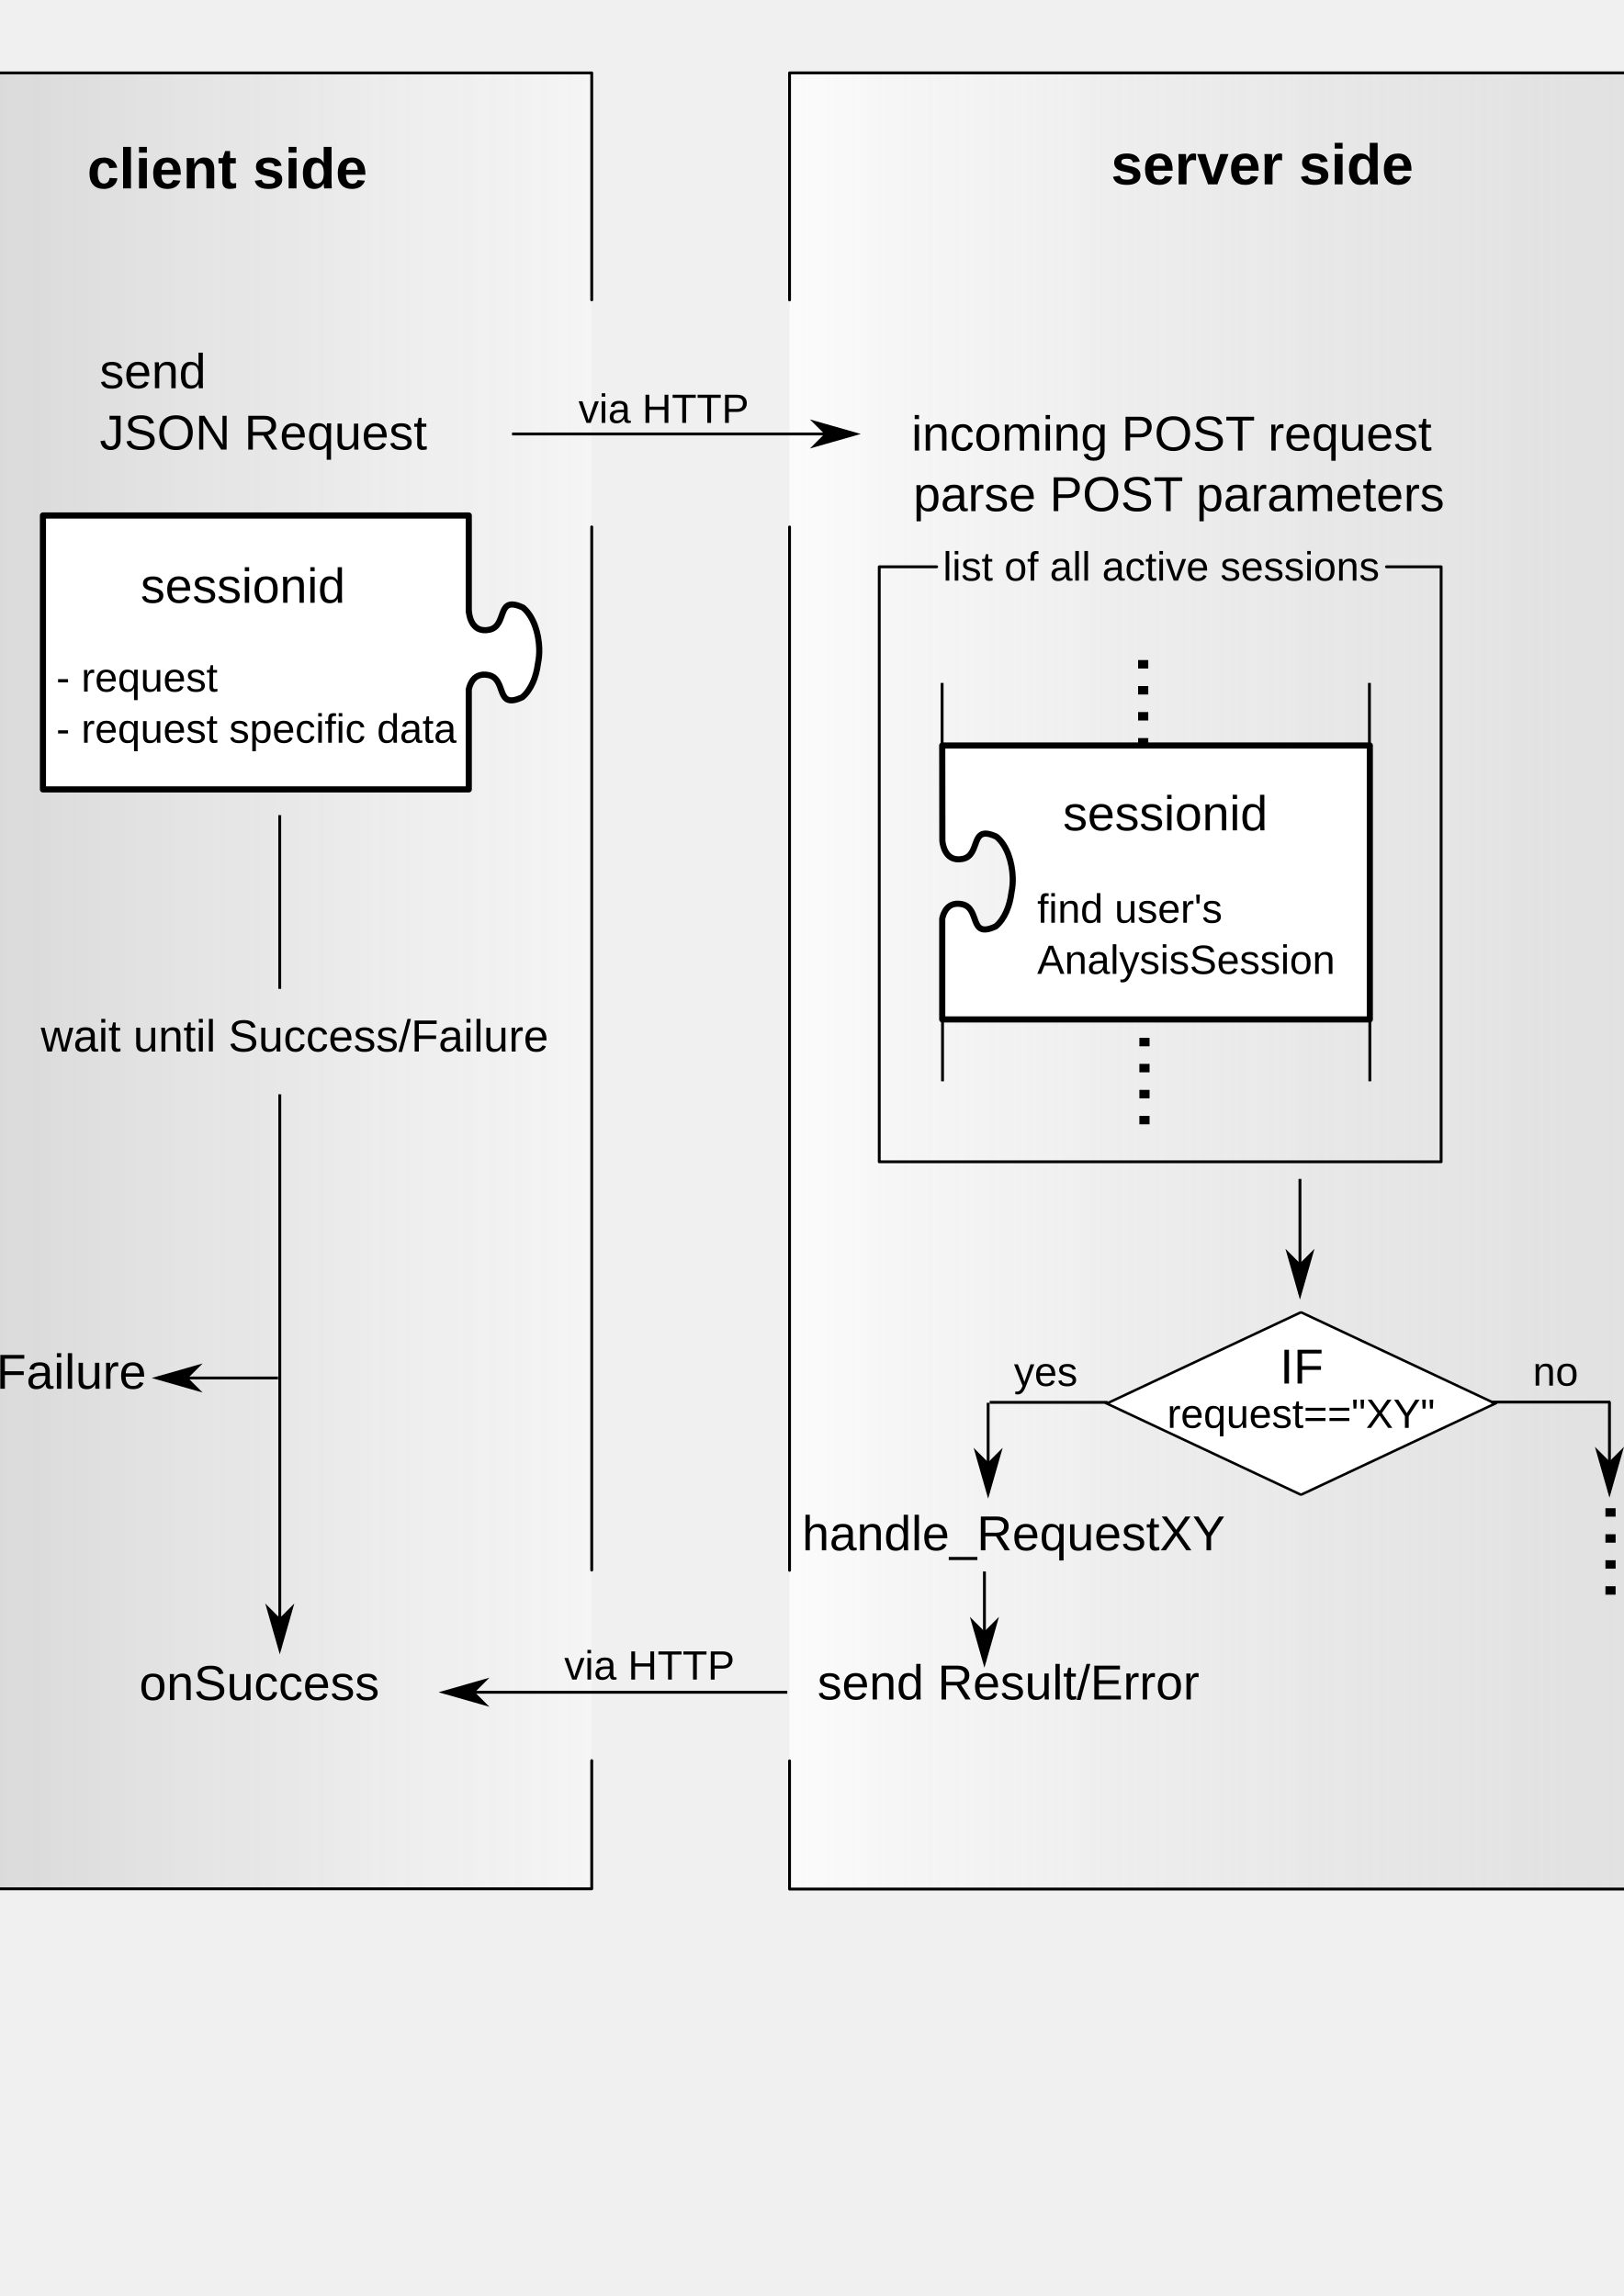
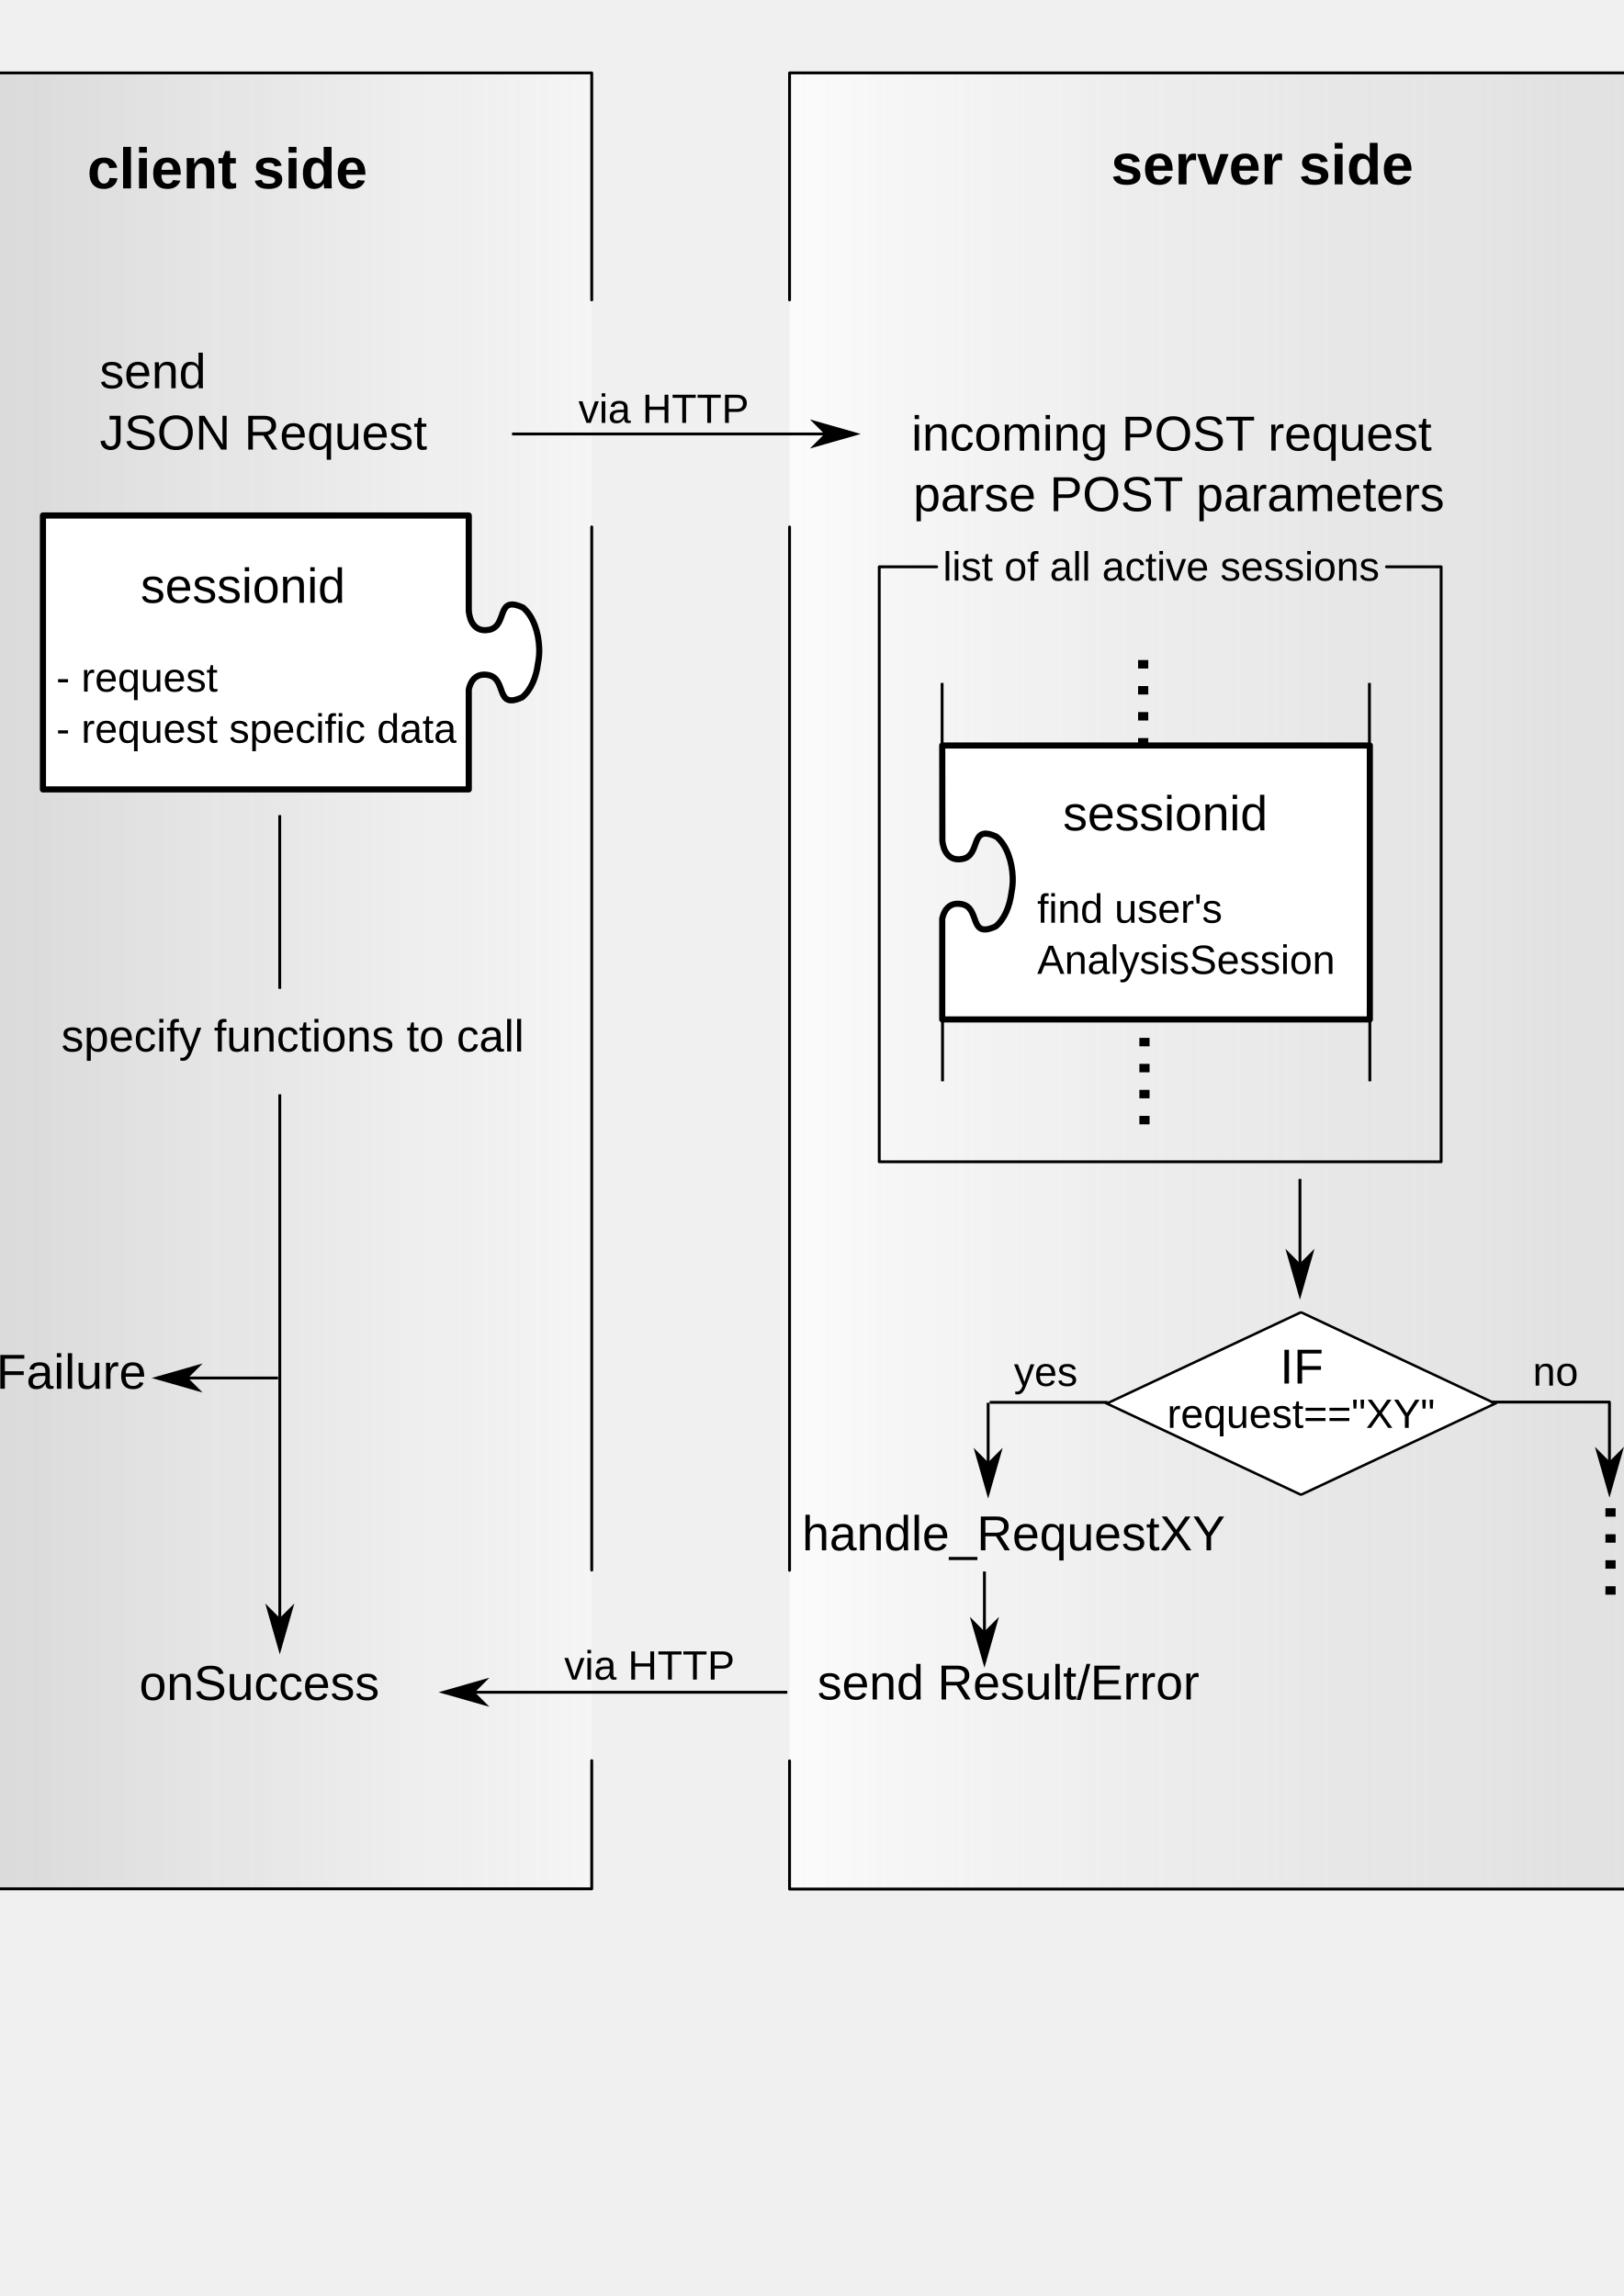
<svg xmlns="http://www.w3.org/2000/svg" xmlns:xlink="http://www.w3.org/1999/xlink" width="210mm" height="297mm" id="svg2" version="1.1">
  <defs id="defs4">
    <linearGradient id="linearGradient3892">
      <stop style="stop-color:#e6e6e6;stop-opacity:1;" offset="0" id="stop3894" />
      <stop style="stop-color:#e6e6e6;stop-opacity:0;" offset="1" id="stop3896" />
    </linearGradient>
    <marker orient="auto" refY="0.0" refX="0.0" id="Arrow1Lend" style="overflow:visible;">
      <path id="path3917" d="M 0.0,0.0 L 5.0,-5.0 L -12.5,0.0 L 5.0,5.0 L 0.0,0.0 z " style="fill-rule:evenodd;stroke:#000000;stroke-width:1.0pt;marker-start:none;" transform="scale(0.8) rotate(180) translate(12.5,0)" />
    </marker>
    <radialGradient gradientTransform="scale(0.867801,1.152339)" fy="0.079" fx="0.239" r="1.278" cy="0.079" cx="0.239" id="radialGradient1096" xlink:href="#linearGradient1085" />
    <radialGradient gradientTransform="scale(0.751916,1.329935)" fy="0.962" fx="-0.419" r="4.103" cy="0.962" cx="-0.419" id="radialGradient1095" xlink:href="#linearGradient1085" />
    <radialGradient gradientTransform="scale(0.751916,1.329935)" fy="-1.781" fx="-0.424" r="4.103" cy="-1.781" cx="-0.424" id="radialGradient1094" xlink:href="#linearGradient1085" />
    <radialGradient fy="-0.639" fx="-2.876" r="4.103" cy="-0.639" cx="-2.876" id="radialGradient1093" xlink:href="#linearGradient1085" />
    <radialGradient fy="-0.63" fx="0.777" r="4.103" cy="-0.63" cx="0.777" id="radialGradient1092" xlink:href="#linearGradient1085" />
    <radialGradient gradientTransform="scale(0.751916,1.329935)" fy="0.256" fx="-0.422" r="4.103" cy="0.256" cx="-0.422" id="radialGradient1091" xlink:href="#linearGradient1085" />
    <radialGradient gradientTransform="scale(0.751916,1.329935)" fy="-2.491" fx="-0.424" r="4.103" cy="-2.491" cx="-0.424" id="radialGradient1090" xlink:href="#linearGradient1085" />
    <radialGradient fy="-0.635" fx="-1.937" r="4.103" cy="-0.635" cx="-1.937" id="radialGradient1089" xlink:href="#linearGradient1085" />
    <radialGradient fy="158.053" fx="191.883" r="342.236" cy="158.053" cx="191.883" id="radialGradient1088" xlink:href="#linearGradient1085" gradientTransform="matrix(0.9999642,0,0,1.000036,-1.095446,-4.381785)" gradientUnits="userSpaceOnUse" />
    <linearGradient id="linearGradient1085">
      <stop id="stop1086" offset="0" style="stop-color:#7f0000;stop-opacity:1;" />
      <stop id="stop1087" offset="1" style="stop-color:#ff0000;stop-opacity:1;" />
    </linearGradient>
    <radialGradient gradientTransform="scale(0.913126,1.095139)" fy="169.351" fx="327.523" r="323.733" cy="169.351" cx="327.523" id="radialGradient1096-7" xlink:href="#linearGradient1085-4" gradientUnits="userSpaceOnUse" />
    <radialGradient gradientTransform="scale(0.751916,1.329935)" fy="1.82" fx="0.55" r="2.61" cy="1.82" cx="0.55" id="radialGradient1095-1" xlink:href="#linearGradient1085-4" />
    <radialGradient gradientTransform="scale(0.751916,1.329935)" fy="-0.924" fx="0.545" r="2.61" cy="-0.924" cx="0.545" id="radialGradient1094-5" xlink:href="#linearGradient1085-4" />
    <radialGradient fy="0.219" fx="-1.907" r="2.61" cy="0.219" cx="-1.907" id="radialGradient1093-5" xlink:href="#linearGradient1085-4" />
    <radialGradient fy="0.228" fx="1.746" r="2.61" cy="0.228" cx="1.746" id="radialGradient1092-4" xlink:href="#linearGradient1085-4" />
    <radialGradient gradientTransform="scale(0.751916,1.329935)" fy="1.114" fx="0.547" r="2.61" cy="1.114" cx="0.547" id="radialGradient1091-2" xlink:href="#linearGradient1085-4" />
    <radialGradient gradientTransform="scale(0.751916,1.329935)" fy="-1.633" fx="0.545" r="2.61" cy="-1.633" cx="0.545" id="radialGradient1090-8" xlink:href="#linearGradient1085-4" />
    <radialGradient fy="0.223" fx="-0.968" r="2.61" cy="0.223" cx="-0.968" id="radialGradient1089-8" xlink:href="#linearGradient1085-4" />
    <radialGradient fy="0.218" fx="2.685" r="2.61" cy="0.218" cx="2.685" id="radialGradient1088-4" xlink:href="#linearGradient1085-4" />
    <linearGradient id="linearGradient1085-4">
      <stop id="stop1086-0" offset="0" style="stop-color:#d6d6d6;stop-opacity:1;" />
      <stop style="stop-color:#ffffff;stop-opacity:0.725;" offset="0.5" id="stop3900" />
      <stop id="stop1087-9" offset="1" style="stop-color:#cfcfcf;stop-opacity:0.455;" />
    </linearGradient>
    <marker orient="auto" refY="0" refX="0" id="Arrow1Lend-1" style="overflow:visible">
      <path id="path3917-3" d="M 0,0 5,-5 -12.5,0 5,5 0,0 z" style="fill-rule:evenodd;stroke:#000000;stroke-width:1pt;marker-start:none" transform="matrix(-0.8,0,0,-0.8,-10,0)" />
    </marker>
    <marker orient="auto" refY="0" refX="0" id="Arrow1Lend-7" style="overflow:visible">
      <path id="path3917-7" d="M 0,0 5,-5 -12.5,0 5,5 0,0 z" style="fill-rule:evenodd;stroke:#000000;stroke-width:1pt;marker-start:none" transform="matrix(-0.8,0,0,-0.8,-10,0)" />
    </marker>
    <marker orient="auto" refY="0" refX="0" id="Arrow1Lend-8" style="overflow:visible">
      <path id="path3917-6" d="M 0,0 5,-5 -12.5,0 5,5 0,0 z" style="fill-rule:evenodd;stroke:#000000;stroke-width:1pt;marker-start:none" transform="matrix(-0.8,0,0,-0.8,-10,0)" />
    </marker>
    <marker orient="auto" refY="0" refX="0" id="marker7642" style="overflow:visible">
      <path id="path7644" d="M 0,0 5,-5 -12.5,0 5,5 0,0 z" style="fill-rule:evenodd;stroke:#000000;stroke-width:1pt;marker-start:none" transform="matrix(-0.8,0,0,-0.8,-10,0)" />
    </marker>
    <marker orient="auto" refY="0" refX="0" id="Arrow1Lend-4" style="overflow:visible">
      <path id="path3917-4" d="M 0,0 5,-5 -12.5,0 5,5 0,0 z" style="fill-rule:evenodd;stroke:#000000;stroke-width:1pt;marker-start:none" transform="matrix(-0.8,0,0,-0.8,-10,0)" />
    </marker>
    <marker orient="auto" refY="0" refX="0" id="Arrow1Lend-6" style="overflow:visible">
      <path id="path3917-1" d="M 0,0 5,-5 -12.5,0 5,5 0,0 z" style="fill-rule:evenodd;stroke:#000000;stroke-width:1pt;marker-start:none" transform="matrix(-0.8,0,0,-0.8,-10,0)" />
    </marker>
    <marker orient="auto" refY="0" refX="0" id="Arrow1Lend-9" style="overflow:visible">
      <path id="path3917-63" d="M 0,0 5,-5 -12.5,0 5,5 0,0 z" style="fill-rule:evenodd;stroke:#000000;stroke-width:1pt;marker-start:none" transform="matrix(-0.8,0,0,-0.8,-10,0)" />
    </marker>
    <marker orient="auto" refY="0" refX="0" id="Arrow1Lend-40" style="overflow:visible">
      <path id="path3917-9" d="M 0,0 5,-5 -12.5,0 5,5 0,0 z" style="fill-rule:evenodd;stroke:#000000;stroke-width:1pt;marker-start:none" transform="matrix(-0.8,0,0,-0.8,-10,0)" />
    </marker>
    <linearGradient xlink:href="#linearGradient1085-4" id="linearGradient3898" x1="-38.56" y1="479.608" x2="809.922" y2="479.608" gradientUnits="userSpaceOnUse" />
  </defs>
  <g id="layer1">
    <path d="m 289.254,257.599 0,37.652 0,73.321 0,55.487 0,55.487 0,55.487 0,55.487 0,55.487 0,55.487 0,66.135 m 0,-621.002 0,-55.487 0,-55.487 -327.002,0 0,887.786 327.002,0 0,-55.487 0,-7.188 m 96.692,-93.036 0,-66.141 0,-55.495 0,-55.495 0,-55.495 0,-55.495 0,-55.495 0,-55.495 0,-73.332 0,-37.658 m 0,-110.99 0,-55.495 0,-55.495 423.163,0 0,887.921 -423.163,0 0,-55.495 0,-7.193" style="fill:url(#linearGradient3898);stroke:#000000;stroke-width:1.4;stroke-linecap:round;stroke-linejoin:round;stroke-miterlimit:4;stroke-opacity:1;stroke-dasharray:none;stroke-dashoffset:0;fill-opacity:1" id="rect7844-2" />
    <text xml:space="preserve" style="font-size:28px;font-style:normal;font-variant:normal;font-weight:bold;font-stretch:normal;text-align:start;line-height:125%;writing-mode:lr-tb;text-anchor:start;fill:#000000;fill-opacity:1;stroke:none;font-family:Arial;-inkscape-font-specification:Arial Bold" x="543.054" y="90.118" id="text2818">
      <tspan id="tspan2820" x="543.054" y="90.118">server side</tspan>
    </text>
    <text xml:space="preserve" style="font-size:28px;font-style:normal;font-variant:normal;font-weight:bold;font-stretch:normal;text-align:start;line-height:125%;writing-mode:lr-tb;text-anchor:start;fill:#000000;fill-opacity:1;stroke:none;font-family:Arial;-inkscape-font-specification:Arial Bold" x="42.648" y="92.099" id="text2822">
      <tspan id="tspan2824" x="42.648" y="92.099">client side</tspan>
    </text>
    <text xml:space="preserve" style="font-size:24px;font-style:normal;font-variant:normal;font-weight:normal;font-stretch:normal;text-align:start;line-height:125%;writing-mode:lr-tb;text-anchor:start;fill:#000000;fill-opacity:1;stroke:none;font-family:Arial;-inkscape-font-specification:Arial" x="48.72" y="189.796" id="text2828">
      <tspan x="48.72" y="189.796" id="tspan2836">send </tspan>
      <tspan x="48.72" y="219.796" id="tspan2840">JSON Request</tspan>
    </text>
    <path style="font-size:24px;font-style:normal;font-variant:normal;font-weight:normal;font-stretch:normal;text-align:start;line-height:125%;writing-mode:lr-tb;text-anchor:start;fill:#ffffff;stroke:#000000;stroke-width:3;stroke-linejoin:round;stroke-miterlimit:4;stroke-dasharray:none;font-family:Arial;-inkscape-font-specification:Arial" d="m 20.987,252.024 2.3e-5,133.917 208.162,0 0,-48.872 c 0.664,-3.041 2.778,-8.356 9.544,-7.046 9.342,1.809 3.111,17.193 16.605,10.861 4.407,-3.674 6.833,-10.058 7.644,-16.336 0.013,-0.098 0.033,-0.186 0.045,-0.284 0.463,-2.208 0.697,-4.734 0.598,-7.42 -0.268,-7.276 -2.706,-15.437 -7.928,-19.791 -13.493,-6.333 -7.263,9.051 -16.605,10.861 -9.174,1.777 -9.822,-8.555 -9.843,-8.931 -7e-5,-0.007 0,-0.299 0,-0.299 0,0 -0.053,0.358 -0.06,0.449 l 0,-47.107 -133.707,0 -74.455,0 z" id="path1125" />
    <path style="font-size:24px;font-style:normal;font-variant:normal;font-weight:normal;font-stretch:normal;text-align:start;line-height:125%;writing-mode:lr-tb;text-anchor:start;fill:#ffffff;stroke:#000000;stroke-width:3;stroke-linejoin:round;stroke-miterlimit:4;stroke-dasharray:none;font-family:Arial;-inkscape-font-specification:Arial" d="m 460.584,364.479 c 0,0 0.06,46.404 0.06,46.404 0,0 0.517,10.86 9.858,9.05 9.342,-1.809 3.111,-17.193 16.605,-10.861 5.222,4.354 7.661,12.515 7.928,19.791 0.099,2.686 -0.136,5.212 -0.598,7.42 -0.012,0.098 -0.032,0.201 -0.045,0.299 -0.811,6.278 -3.237,12.646 -7.644,16.321 -13.493,6.333 -7.263,-9.051 -16.605,-10.861 -6.808,-1.319 -8.909,4.075 -9.559,7.106 l 0,49.246 209.018,0 0,-133.916 -209.018,0 -4e-5,0 z" id="path1139" />
    <text xml:space="preserve" style="font-size:40px;font-style:normal;font-weight:normal;fill:#000000;fill-opacity:1;stroke:none;font-family:Bitstream Vera Sans;stroke-width:1.4;stroke-miterlimit:4;stroke-dasharray:none" x="488.569" y="201.2" id="text3834">
      <tspan id="tspan3836" x="488.569" y="201.2" />
    </text>
    <text xml:space="preserve" style="font-size:24px;font-style:normal;font-variant:normal;font-weight:normal;font-stretch:normal;text-align:start;line-height:125%;writing-mode:lr-tb;text-anchor:start;fill:#000000;fill-opacity:1;stroke:none;font-family:Arial;-inkscape-font-specification:Arial" x="446.408" y="249.88" id="text2828-1">
      <tspan x="446.408" y="249.88" id="tspan2836-5">parse POST parameters</tspan>
      <tspan x="446.408" y="279.88" id="tspan3866" />
      <tspan x="446.408" y="309.88" id="tspan2840-2" />
    </text>
    <text xml:space="preserve" style="font-size:24px;font-style:normal;font-variant:normal;font-weight:normal;font-stretch:normal;text-align:start;line-height:125%;writing-mode:lr-tb;text-anchor:start;fill:#000000;fill-opacity:1;stroke:none;font-family:Arial;-inkscape-font-specification:Arial" x="445.517" y="220.269" id="text3868">
      <tspan id="tspan3870" x="445.517" y="220.269">incoming POST request</tspan>
    </text>
    <flowRoot xml:space="preserve" id="flowRoot3884" style="font-size:40px;font-style:normal;font-weight:normal;fill:#000000;fill-opacity:1;stroke:none;font-family:Bitstream Vera Sans;stroke-width:1.4;stroke-miterlimit:4;stroke-dasharray:none">
      <flowRegion id="flowRegion3886">
        <rect id="rect3888" width="94.208" height="49.295" x="548.819" y="324.986" style="stroke-width:1.4;stroke-miterlimit:4;stroke-dasharray:none" />
      </flowRegion>
      <flowPara id="flowPara3890" />
    </flowRoot>
    <path style="fill:none;stroke:#000000;stroke-width:1.4;stroke-linecap:butt;stroke-linejoin:miter;stroke-miterlimit:4;stroke-opacity:1;stroke-dasharray:none;stroke-dashoffset:0" d="m 460.731,528.662 0,-30.672" id="path4432" />
    <path style="fill:none;stroke:#000000;stroke-width:1.4;stroke-linecap:butt;stroke-linejoin:miter;stroke-miterlimit:4;stroke-opacity:1;stroke-dasharray:none;stroke-dashoffset:0" d="m 669.604,528.662 0,-30.672" id="path4432-2" />
    <path style="fill:none;stroke:#000000;stroke-width:1.4;stroke-linecap:butt;stroke-linejoin:miter;stroke-miterlimit:4;stroke-opacity:1;stroke-dasharray:none;stroke-dashoffset:0" d="m 460.528,364.556 0,-30.672" id="path4432-21" />
    <path style="fill:none;stroke:#000000;stroke-width:1.4;stroke-linecap:butt;stroke-linejoin:miter;stroke-miterlimit:4;stroke-opacity:1;stroke-dasharray:none;stroke-dashoffset:0" d="m 669.402,364.556 0,-30.672" id="path4432-2-6" />
    <text xml:space="preserve" style="font-size:40px;font-style:normal;font-weight:normal;fill:#000000;fill-opacity:1;stroke:none;font-family:Bitstream Vera Sans" x="503.131" y="-556.956" id="text4514" transform="matrix(0,1,-1,0,0,0)">
      <tspan id="tspan4516" x="503.131" y="-556.956">....</tspan>
    </text>
    <text xml:space="preserve" style="font-size:40px;font-style:normal;font-weight:normal;fill:#000000;fill-opacity:1;stroke:none;font-family:Bitstream Vera Sans" x="318.422" y="-556.328" id="text4514-8" transform="matrix(0,1,-1,0,0,0)">
      <tspan id="tspan4516-5" x="318.422" y="-556.328">....</tspan>
    </text>
    <text xml:space="preserve" style="font-size:20px;font-style:normal;font-variant:normal;font-weight:normal;font-stretch:normal;text-align:start;line-height:125%;writing-mode:lr-tb;text-anchor:start;fill:#000000;fill-opacity:1;stroke:none;font-family:Arial;-inkscape-font-specification:Arial" x="460.916" y="283.873" id="text4545">
      <tspan id="tspan4547" x="460.916" y="283.873">list of all active sessions</tspan>
    </text>
    <path style="fill:none;stroke:#000000;stroke-width:1.4;stroke-linecap:butt;stroke-linejoin:miter;stroke-miterlimit:4;stroke-opacity:1;stroke-dasharray:none;stroke-dashoffset:0;marker-start:none;marker-end:url(#Arrow1Lend)" d="m 250.3,212.165 167.769,0" id="path4778" />
    <g id="g3985" style="stroke-width:1.4;stroke-miterlimit:4;stroke-dasharray:none" transform="translate(-21.78101,0)">
      <text id="text2842" y="338.131" x="49.277" style="font-size:20px;font-style:normal;font-variant:normal;font-weight:normal;font-stretch:normal;text-align:start;line-height:125%;writing-mode:lr-tb;text-anchor:start;fill:#000000;fill-opacity:1;stroke:none;font-family:Arial;-inkscape-font-specification:Arial" xml:space="preserve">
        <tspan id="tspan2854" y="338.131" x="49.277">- request</tspan>
        <tspan id="tspan3905" y="363.131" x="49.277">- request specific data</tspan>
        <tspan id="tspan2852" y="388.131" x="49.277" />
      </text>
      <text id="text5340" y="294.696" x="90.497" style="font-size:24px;font-style:normal;font-variant:normal;font-weight:normal;font-stretch:normal;text-align:start;line-height:125%;writing-mode:lr-tb;text-anchor:start;fill:#000000;fill-opacity:1;stroke:none;font-family:Arial;-inkscape-font-specification:Arial" xml:space="preserve">
        <tspan y="294.696" x="90.497" id="tspan5342">sessionid</tspan>
      </text>
    </g>
    <g id="g3993" style="stroke-width:1.4;stroke-miterlimit:4;stroke-dasharray:none" transform="translate(11.72824,0)">
      <text id="text3872" y="451.139" x="495.269" style="font-size:20px;font-style:normal;font-variant:normal;font-weight:normal;font-stretch:normal;text-align:start;line-height:125%;writing-mode:lr-tb;text-anchor:start;fill:#000000;fill-opacity:1;stroke:none;font-family:Arial;-inkscape-font-specification:Arial" xml:space="preserve">
        <tspan id="tspan5369" y="451.139" x="495.269">find user's</tspan>
        <tspan id="tspan5373" y="476.139" x="495.269">AnalysisSession</tspan>
        <tspan id="tspan3901" y="501.139" x="495.269" />
      </text>
      <text id="text5340-9" y="405.972" x="507.867" style="font-size:24px;font-style:normal;font-variant:normal;font-weight:normal;font-stretch:normal;text-align:start;line-height:125%;writing-mode:lr-tb;text-anchor:start;fill:#000000;fill-opacity:1;stroke:none;font-family:Arial;-inkscape-font-specification:Arial" xml:space="preserve">
        <tspan y="405.972" x="507.867" id="tspan5342-2">sessionid</tspan>
      </text>
    </g>
    <text xml:space="preserve" style="font-size:20px;font-style:normal;font-variant:normal;font-weight:normal;font-stretch:normal;text-align:start;line-height:125%;writing-mode:lr-tb;text-anchor:start;fill:#000000;fill-opacity:1;stroke:none;font-family:Arial;-inkscape-font-specification:Arial;stroke-width:1.4;stroke-miterlimit:4;stroke-dasharray:none" x="282.772" y="206.753" id="text5377">
      <tspan id="tspan5379" x="282.772" y="206.753">via HTTP</tspan>
    </text>
    <path style="fill:none;stroke:#000000;stroke-width:1.4;stroke-linecap:round;stroke-linejoin:round;stroke-miterlimit:4;stroke-opacity:1;stroke-dasharray:none;stroke-dashoffset:0" d="m 677.73,277.108 c 22.888,0 26.721,0 26.721,0 l 0,290.89 -274.654,0 0,-290.89 28.074,0" id="rect5381" />
    <path style="fill:none;stroke:#000000;stroke-width:1.4;stroke-linecap:butt;stroke-linejoin:miter;stroke-miterlimit:4;stroke-opacity:1;stroke-dasharray:none;marker-end:url(#Arrow1Lend)" d="m 635.45,576.374 0,56.306" id="path7298" />
    <rect style="fill:#ffffff;stroke:#000000;stroke-width:1.596;stroke-linecap:round;stroke-linejoin:round;stroke-miterlimit:4;stroke-opacity:1;stroke-dasharray:none;stroke-dashoffset:0" id="rect7302" width="104.893" height="104.893" x="-507.695" y="1105.495" transform="matrix(0.9050264,-0.4253554,0.9050264,0.4253554,0,0)" />
    <text xml:space="preserve" style="font-size:24px;font-style:normal;font-variant:normal;font-weight:normal;font-stretch:normal;text-align:start;line-height:125%;writing-mode:lr-tb;text-anchor:start;fill:#000000;fill-opacity:1;stroke:none;font-family:Arial;-inkscape-font-specification:Arial" x="625.634" y="676.414" id="text2842-3">
      <tspan x="625.634" y="676.414" id="tspan3905-4">IF</tspan>
      <tspan x="625.634" y="706.414" id="tspan2852-1" />
    </text>
    <path style="fill:none;stroke:#000000;stroke-width:1.4;stroke-linecap:butt;stroke-linejoin:miter;stroke-miterlimit:4;stroke-opacity:1;stroke-dasharray:none;marker-end:url(#Arrow1Lend)" d="m 786.733,685.356 0,44.155" id="path7298-8" />
    <path style="fill:none;stroke:#000000;stroke-width:1.4;stroke-linecap:butt;stroke-linejoin:miter;stroke-miterlimit:4;stroke-opacity:1;stroke-dasharray:none" d="m 728.717,685.472 58.442,0" id="path7549" />
    <text xml:space="preserve" style="font-size:20px;font-style:normal;font-variant:normal;font-weight:normal;font-stretch:normal;text-align:start;line-height:125%;writing-mode:lr-tb;text-anchor:start;fill:#000000;fill-opacity:1;stroke:none;font-family:Arial;-inkscape-font-specification:Arial" x="570.507" y="673.081" id="text7551">
      <tspan id="tspan7553" x="570.507" y="673.081" />
      <tspan x="570.507" y="698.081" id="tspan7557">request=="XY"</tspan>
    </text>
    <text xml:space="preserve" style="font-size:20px;font-style:normal;font-variant:normal;font-weight:normal;font-stretch:normal;text-align:start;line-height:125%;writing-mode:lr-tb;text-anchor:start;fill:#000000;fill-opacity:1;stroke:none;font-family:Arial;-inkscape-font-specification:Arial" x="749.271" y="677.444" id="text7551-7">
      <tspan x="749.271" y="677.444" id="tspan7557-2">no</tspan>
    </text>
    <path style="fill:none;stroke:#000000;stroke-width:1.4;stroke-linecap:butt;stroke-linejoin:miter;stroke-miterlimit:4;stroke-opacity:1;stroke-dasharray:none;marker-end:url(#Arrow1Lend)" d="m 483.028,685.818 0,44.155" id="path7298-8-9" />
    <path style="fill:none;stroke:#000000;stroke-width:1.4;stroke-linecap:butt;stroke-linejoin:miter;stroke-miterlimit:4;stroke-opacity:1;stroke-dasharray:none" d="m 483.771,685.612 57.659,0" id="path7549-3" />
    <text xml:space="preserve" style="font-size:20px;font-style:normal;font-variant:normal;font-weight:normal;font-stretch:normal;text-align:start;line-height:125%;writing-mode:lr-tb;text-anchor:start;fill:#000000;fill-opacity:1;stroke:none;font-family:Arial;-inkscape-font-specification:Arial" x="495.635" y="677.584" id="text7551-7-1">
      <tspan x="495.635" y="677.584" id="tspan7557-2-9">yes</tspan>
    </text>
    <text xml:space="preserve" style="font-size:24px;font-style:normal;font-variant:normal;font-weight:normal;font-stretch:normal;text-align:start;line-height:125%;writing-mode:lr-tb;text-anchor:start;fill:#000000;fill-opacity:1;stroke:none;font-family:Arial;-inkscape-font-specification:Arial" x="392.067" y="757.949" id="text7781">
      <tspan id="tspan7783" x="392.067" y="757.949">handle_RequestXY</tspan>
    </text>
    <text xml:space="preserve" style="font-size:24px;font-style:normal;font-variant:normal;font-weight:normal;font-stretch:normal;text-align:start;line-height:125%;writing-mode:lr-tb;text-anchor:start;fill:#000000;fill-opacity:1;stroke:none;font-family:Arial;-inkscape-font-specification:Arial" x="399.556" y="830.867" id="text7785">
      <tspan id="tspan7787" x="399.556" y="830.867">send Result/Error</tspan>
    </text>
    <path style="fill:none;stroke:#000000;stroke-width:1.4;stroke-linecap:butt;stroke-linejoin:miter;stroke-miterlimit:4;stroke-opacity:1;stroke-dasharray:none;marker-end:url(#Arrow1Lend)" d="m 481.21,768.306 0,44.33" id="path7298-8-9-6" />
    <text xml:space="preserve" style="font-size:40px;font-style:normal;font-weight:normal;fill:#000000;fill-opacity:1;stroke:none;font-family:Bitstream Vera Sans" x="733.092" y="-784.773" id="text4514-0" transform="matrix(0,1,-1,0,0,0)">
      <tspan id="tspan4516-6" x="733.092" y="-784.773">....</tspan>
    </text>
    <text xml:space="preserve" style="font-size:24px;font-style:normal;font-variant:normal;font-weight:normal;font-stretch:normal;text-align:start;line-height:125%;writing-mode:lr-tb;text-anchor:start;fill:#000000;fill-opacity:1;stroke:none;font-family:Arial;-inkscape-font-specification:Arial" x="68.062" y="831.134" id="text7846">
      <tspan id="tspan7848" x="68.062" y="831.134">onSuccess</tspan>
    </text>
    <path style="fill:none;stroke:#000000;stroke-width:1.4;stroke-linecap:butt;stroke-linejoin:miter;stroke-miterlimit:4;stroke-opacity:1;stroke-dasharray:none;stroke-dashoffset:0;marker-start:none;marker-end:url(#Arrow1Lend)" d="m 384.85,827.348 -167.769,0" id="path4778-7" />
    <text xml:space="preserve" style="font-size:20px;font-style:normal;font-variant:normal;font-weight:normal;font-stretch:normal;text-align:start;line-height:125%;writing-mode:lr-tb;text-anchor:start;fill:#000000;fill-opacity:1;stroke:none;font-family:Arial;-inkscape-font-specification:Arial;stroke-width:1.4;stroke-miterlimit:4;stroke-dasharray:none" x="275.814" y="821.137" id="text5377-8">
      <tspan id="tspan5379-8" x="275.814" y="821.137">via HTTP</tspan>
    </text>
    <path style="fill:none;stroke:#000000;stroke-width:1.4;stroke-linecap:butt;stroke-linejoin:miter;stroke-miterlimit:4;stroke-opacity:1;stroke-dasharray:none;stroke-dashoffset:0" d="m 136.739,398.526 0,84.924" id="path7935" />
    <path style="fill:none;stroke:#000000;stroke-width:1.4;stroke-linecap:butt;stroke-linejoin:miter;stroke-miterlimit:4;stroke-opacity:1;stroke-dasharray:none;stroke-dashoffset:0;marker-end:url(#Arrow1Lend-9)" d="m 136.767,535.005 0,271.092" id="path7937" />
-     <text xml:space="preserve" style="font-size:22px;font-style:normal;font-variant:normal;font-weight:normal;font-stretch:normal;text-align:start;line-height:125%;writing-mode:lr-tb;text-anchor:start;fill:#000000;fill-opacity:1;stroke:none;font-family:Arial;-inkscape-font-specification:Arial" x="19.921" y="514.078" id="text7781-9">
-       <tspan id="tspan7783-1" x="19.921" y="514.078">wait until Success/Failure</tspan>
+     <text xml:space="preserve" style="font-size:22px;font-style:normal;font-variant:normal;font-weight:normal;font-stretch:normal;text-align:start;line-height:125%;writing-mode:lr-tb;text-anchor:start;fill:#000000;fill-opacity:1;stroke:none;font-family:Arial;-inkscape-font-specification:Arial" x="29.973" y="514.078" id="text7781-9">
+       <tspan id="tspan7783-1" x="29.973" y="514.078">specify functions to call</tspan>
    </text>
    <path style="fill:none;stroke:#000000;stroke-width:1.4;stroke-linecap:butt;stroke-linejoin:miter;stroke-miterlimit:4;stroke-opacity:1;stroke-dasharray:none;stroke-dashoffset:0;marker-end:url(#Arrow1Lend-9)" d="m 135.899,673.708 -59.014,0" id="path2963" />
    <text xml:space="preserve" style="font-size:24px;font-style:normal;font-variant:normal;font-weight:normal;font-stretch:normal;text-align:start;line-height:125%;writing-mode:lr-tb;text-anchor:start;fill:#000000;fill-opacity:1;stroke:none;font-family:Arial;-inkscape-font-specification:Arial" x="-28.512" y="678.947" id="text7846-1">
      <tspan id="tspan7848-7" x="-28.512" y="678.947">onFailure</tspan>
    </text>
  </g>
</svg>
